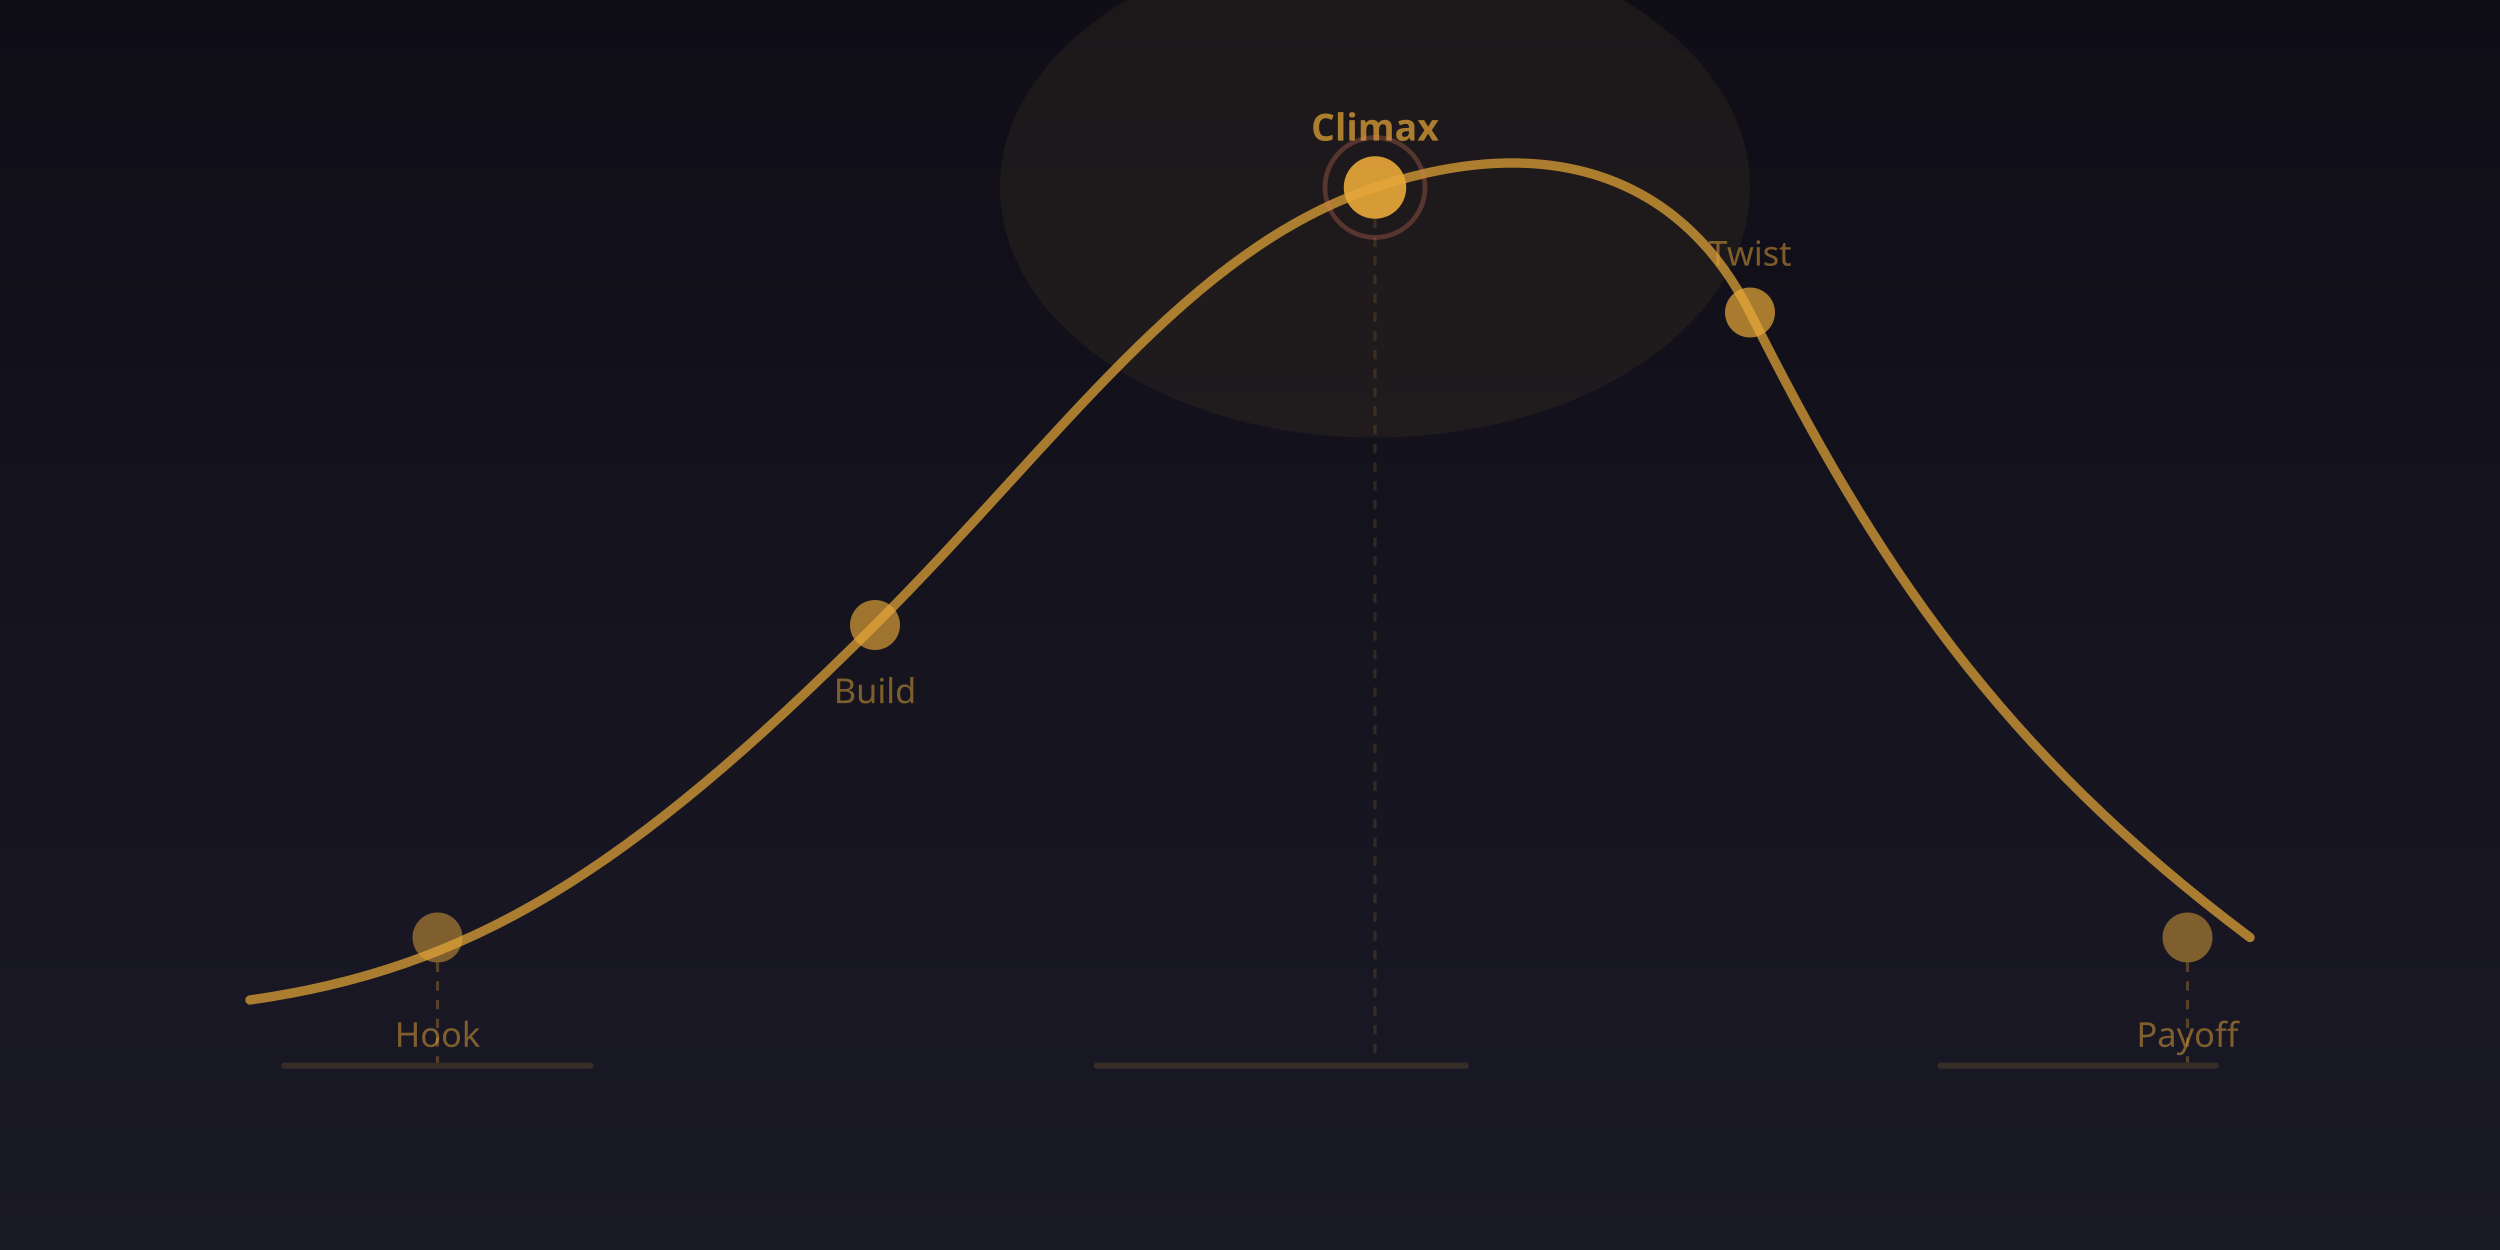
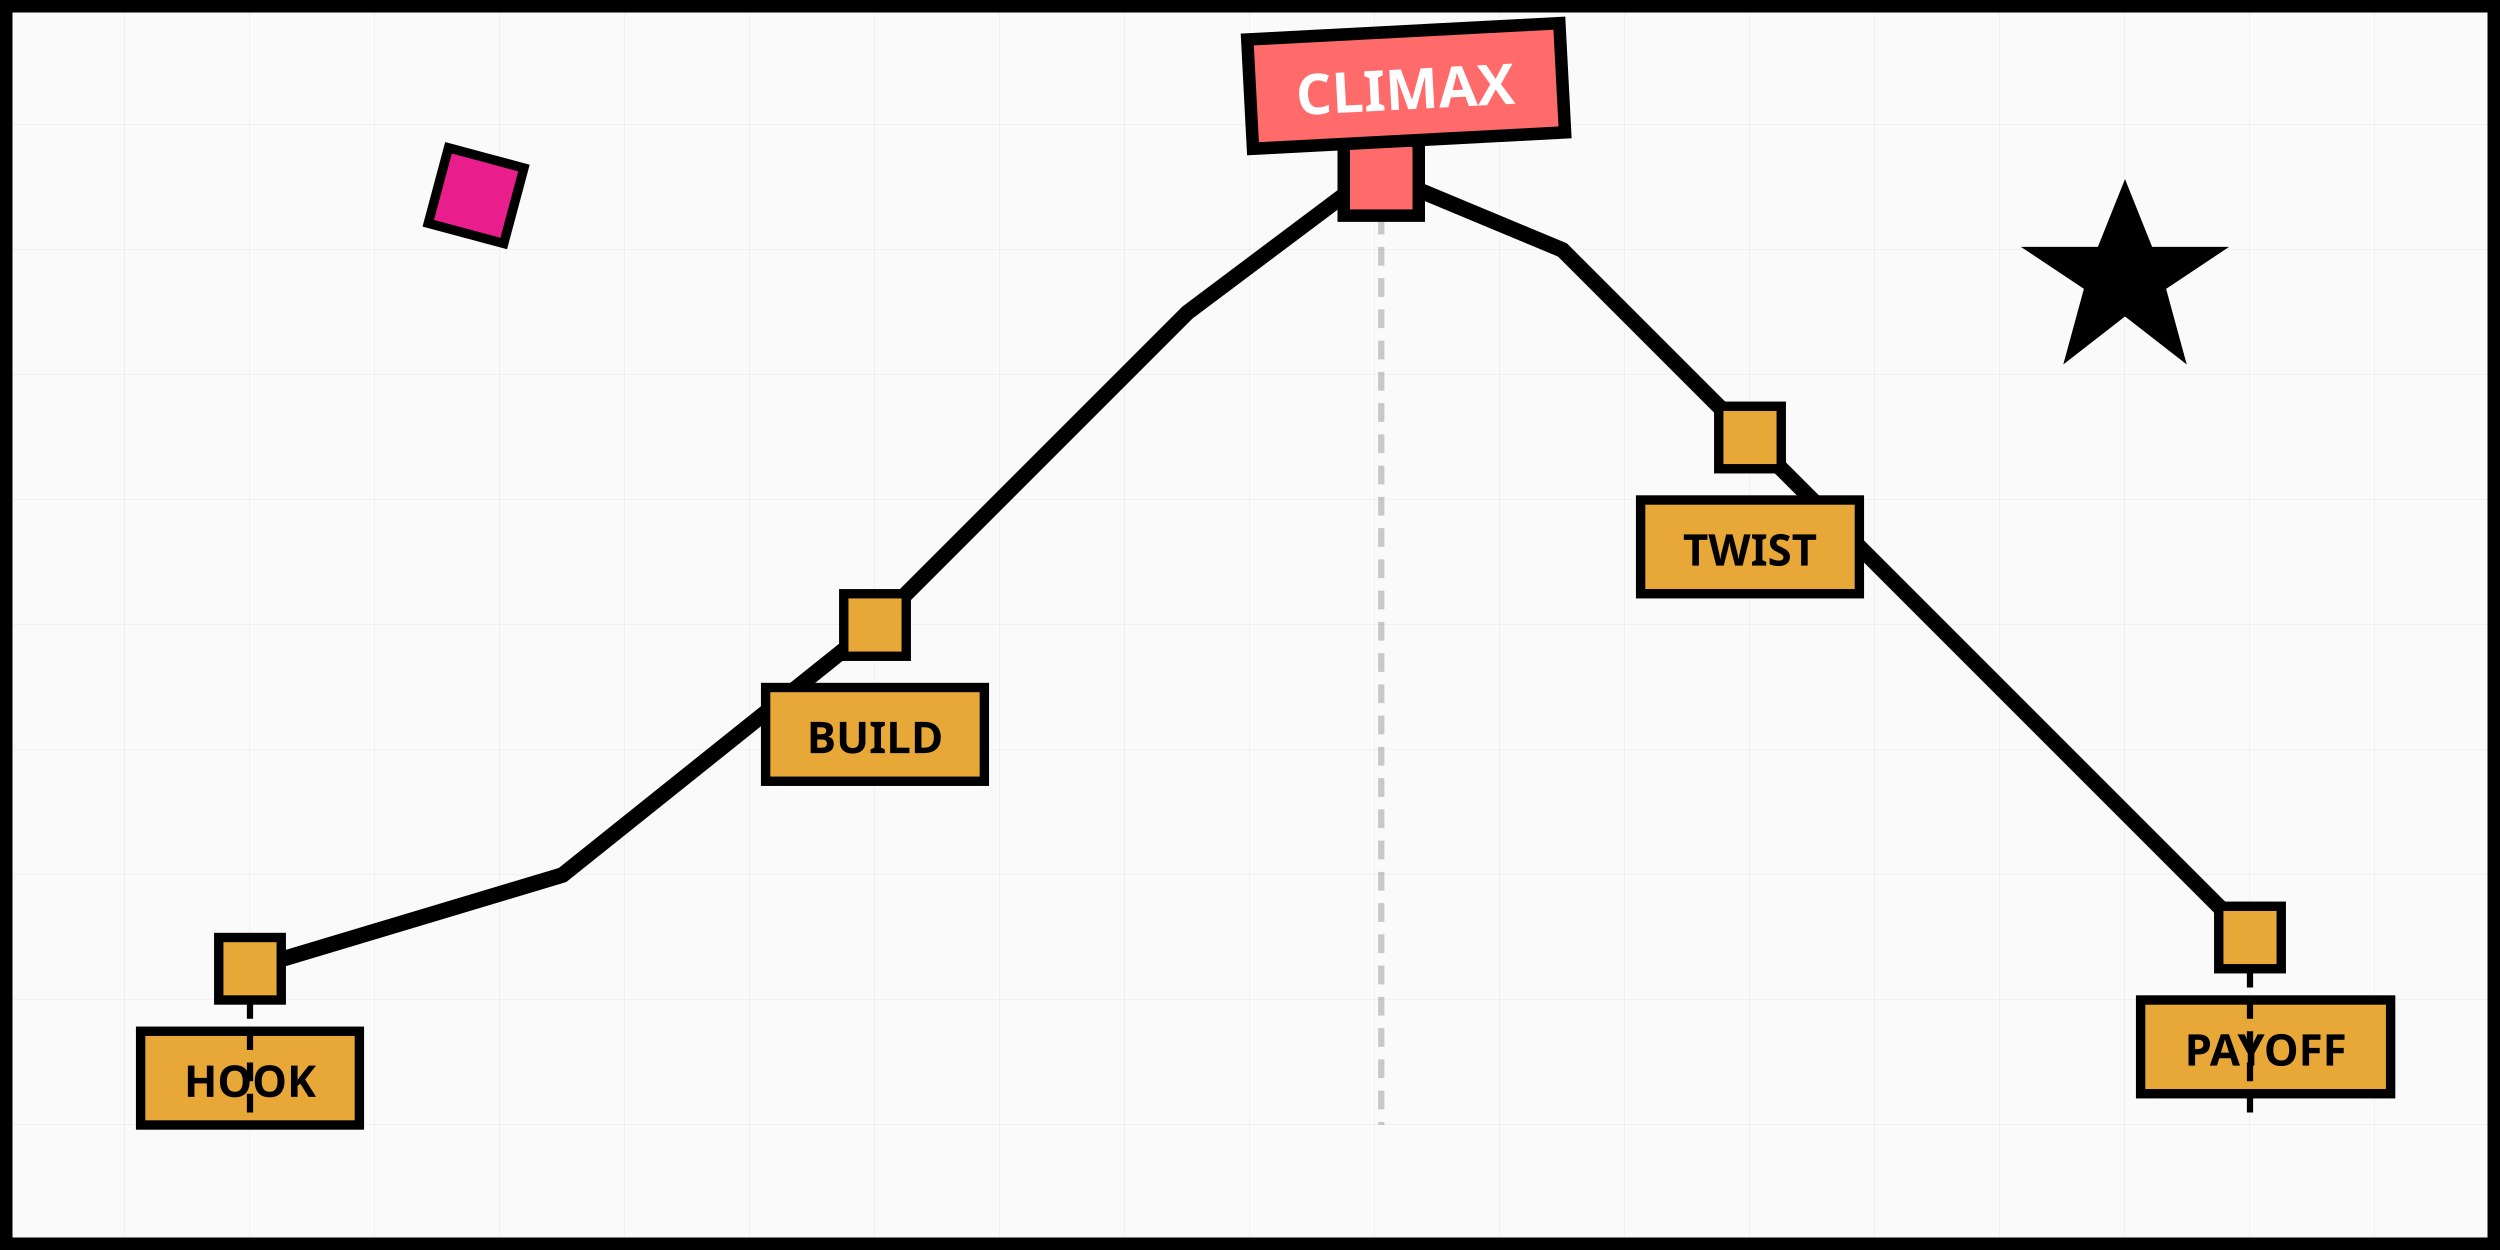
<svg xmlns="http://www.w3.org/2000/svg" viewBox="0 0 800 400">
+   <rect width="800" height="400" fill="#FAFAFA" />
  <defs>
-     <linearGradient id="bg4" x1="0" y1="0" x2="0" y2="1">
-       <stop offset="0%" stop-color="#0F0E17" />
-       <stop offset="100%" stop-color="#1A1926" />
-     </linearGradient>
+     <pattern id="grid4" x="0" y="0" width="40" height="40" patternUnits="userSpaceOnUse">
+       <line x1="40" y1="0" x2="40" y2="40" stroke="#000" stroke-width="0.5" opacity="0.05" />
+       <line x1="0" y1="40" x2="40" y2="40" stroke="#000" stroke-width="0.5" opacity="0.05" />
+     </pattern>
  </defs>
-   <rect width="800" height="400" fill="url(#bg4)" />
-   <path d="M80 320 C150 310, 200 280, 280 200 C340 140, 380 80, 440 60 C500 40, 540 60, 560 100 C600 180, 640 240, 720 300" stroke="#E8A838" stroke-width="3" fill="none" opacity="0.7" stroke-linecap="round" />
-   <circle cx="140" cy="300" r="8" fill="#E8A838" opacity="0.5" />
-   <circle cx="280" cy="200" r="8" fill="#E8A838" opacity="0.65" />
-   <circle cx="440" cy="60" r="10" fill="#E8A838" opacity="0.9" />
-   <circle cx="560" cy="100" r="8" fill="#E8A838" opacity="0.7" />
-   <circle cx="700" cy="300" r="8" fill="#E8A838" opacity="0.5" />
-   <text x="140" y="335" font-family="system-ui" font-size="11" fill="#E8A838" text-anchor="middle" opacity="0.5">Hook</text>
-   <text x="280" y="225" font-family="system-ui" font-size="11" fill="#E8A838" text-anchor="middle" opacity="0.5">Build</text>
-   <text x="440" y="45" font-family="system-ui" font-size="12" fill="#E8A838" text-anchor="middle" opacity="0.7" font-weight="600">Climax</text>
-   <text x="560" y="85" font-family="system-ui" font-size="11" fill="#E8A838" text-anchor="middle" opacity="0.5">Twist</text>
-   <text x="700" y="335" font-family="system-ui" font-size="11" fill="#E8A838" text-anchor="middle" opacity="0.5">Payoff</text>
-   <rect x="90" y="340" width="100" height="2" rx="1" fill="#E8A838" opacity="0.15" />
-   <rect x="350" y="340" width="120" height="2" rx="1" fill="#E8A838" opacity="0.15" />
-   <rect x="620" y="340" width="90" height="2" rx="1" fill="#E8A838" opacity="0.15" />
-   <line x1="140" y1="308" x2="140" y2="340" stroke="#E8A838" stroke-width="1" stroke-dasharray="3,3" opacity="0.3" />
-   <line x1="440" y1="70" x2="440" y2="340" stroke="#E8A838" stroke-width="1" stroke-dasharray="3,3" opacity="0.15" />
-   <line x1="700" y1="308" x2="700" y2="340" stroke="#E8A838" stroke-width="1" stroke-dasharray="3,3" opacity="0.3" />
-   <ellipse cx="440" cy="60" rx="120" ry="80" fill="#E8A838" opacity="0.06" />
-   <circle cx="440" cy="60" r="16" fill="none" stroke="#E07A5F" stroke-width="1.5" opacity="0.3" />
+   <rect width="800" height="400" fill="url(#grid4)" />
+   <rect x="2" y="2" width="796" height="396" fill="none" stroke="#000" stroke-width="4" />
+   <polyline points="80,310 180,280 280,200 380,100 440,55 500,80 560,140 640,220 720,300" stroke="#000" stroke-width="5" fill="none" stroke-linejoin="miter" />
+   <rect x="70" y="300" width="20" height="20" fill="#E8A838" stroke="#000" stroke-width="3" />
+   <rect x="270" y="190" width="20" height="20" fill="#E8A838" stroke="#000" stroke-width="3" />
+   <rect x="430" y="45" width="24" height="24" fill="#FF6B6B" stroke="#000" stroke-width="4" />
+   <rect x="550" y="130" width="20" height="20" fill="#E8A838" stroke="#000" stroke-width="3" />
+   <rect x="710" y="290" width="20" height="20" fill="#E8A838" stroke="#000" stroke-width="3" />
+   <rect x="45" y="330" width="70" height="30" fill="#E8A838" stroke="#000" stroke-width="3" />
+   <text x="80" y="351" font-family="system-ui, sans-serif" font-size="14" font-weight="900" fill="#000" text-anchor="middle">HOOK</text>
+   <rect x="245" y="220" width="70" height="30" fill="#E8A838" stroke="#000" stroke-width="3" />
+   <text x="280" y="241" font-family="system-ui, sans-serif" font-size="14" font-weight="900" fill="#000" text-anchor="middle">BUILD</text>
+   <rect x="400" y="10" width="100" height="35" fill="#FF6B6B" stroke="#000" stroke-width="4" transform="rotate(-3 450 28)" />
+   <text x="450" y="35" font-family="system-ui, sans-serif" font-size="18" font-weight="900" fill="#FFF" text-anchor="middle" transform="rotate(-3 450 35)">CLIMAX</text>
+   <rect x="525" y="160" width="70" height="30" fill="#E8A838" stroke="#000" stroke-width="3" />
+   <text x="560" y="181" font-family="system-ui, sans-serif" font-size="14" font-weight="900" fill="#000" text-anchor="middle">TWIST</text>
+   <rect x="685" y="320" width="80" height="30" fill="#E8A838" stroke="#000" stroke-width="3" />
+   <text x="725" y="341" font-family="system-ui, sans-serif" font-size="14" font-weight="900" fill="#000" text-anchor="middle">PAYOFF</text>
+   <rect x="140" y="50" width="25" height="25" fill="#E91E8C" stroke="#000" stroke-width="3" transform="rotate(15 152 62)" />
+   <polygon points="680,60 688,80 710,80 692,92 698,114 680,100 662,114 668,92 650,80 672,80" fill="#000" stroke="#000" stroke-width="2" />
+   <line x1="80" y1="320" x2="80" y2="360" stroke="#000" stroke-width="2" stroke-dasharray="6,4" />
+   <line x1="442" y1="69" x2="442" y2="360" stroke="#000" stroke-width="2" stroke-dasharray="6,4" opacity="0.2" />
+   <line x1="720" y1="310" x2="720" y2="360" stroke="#000" stroke-width="2" stroke-dasharray="6,4" />
</svg>
